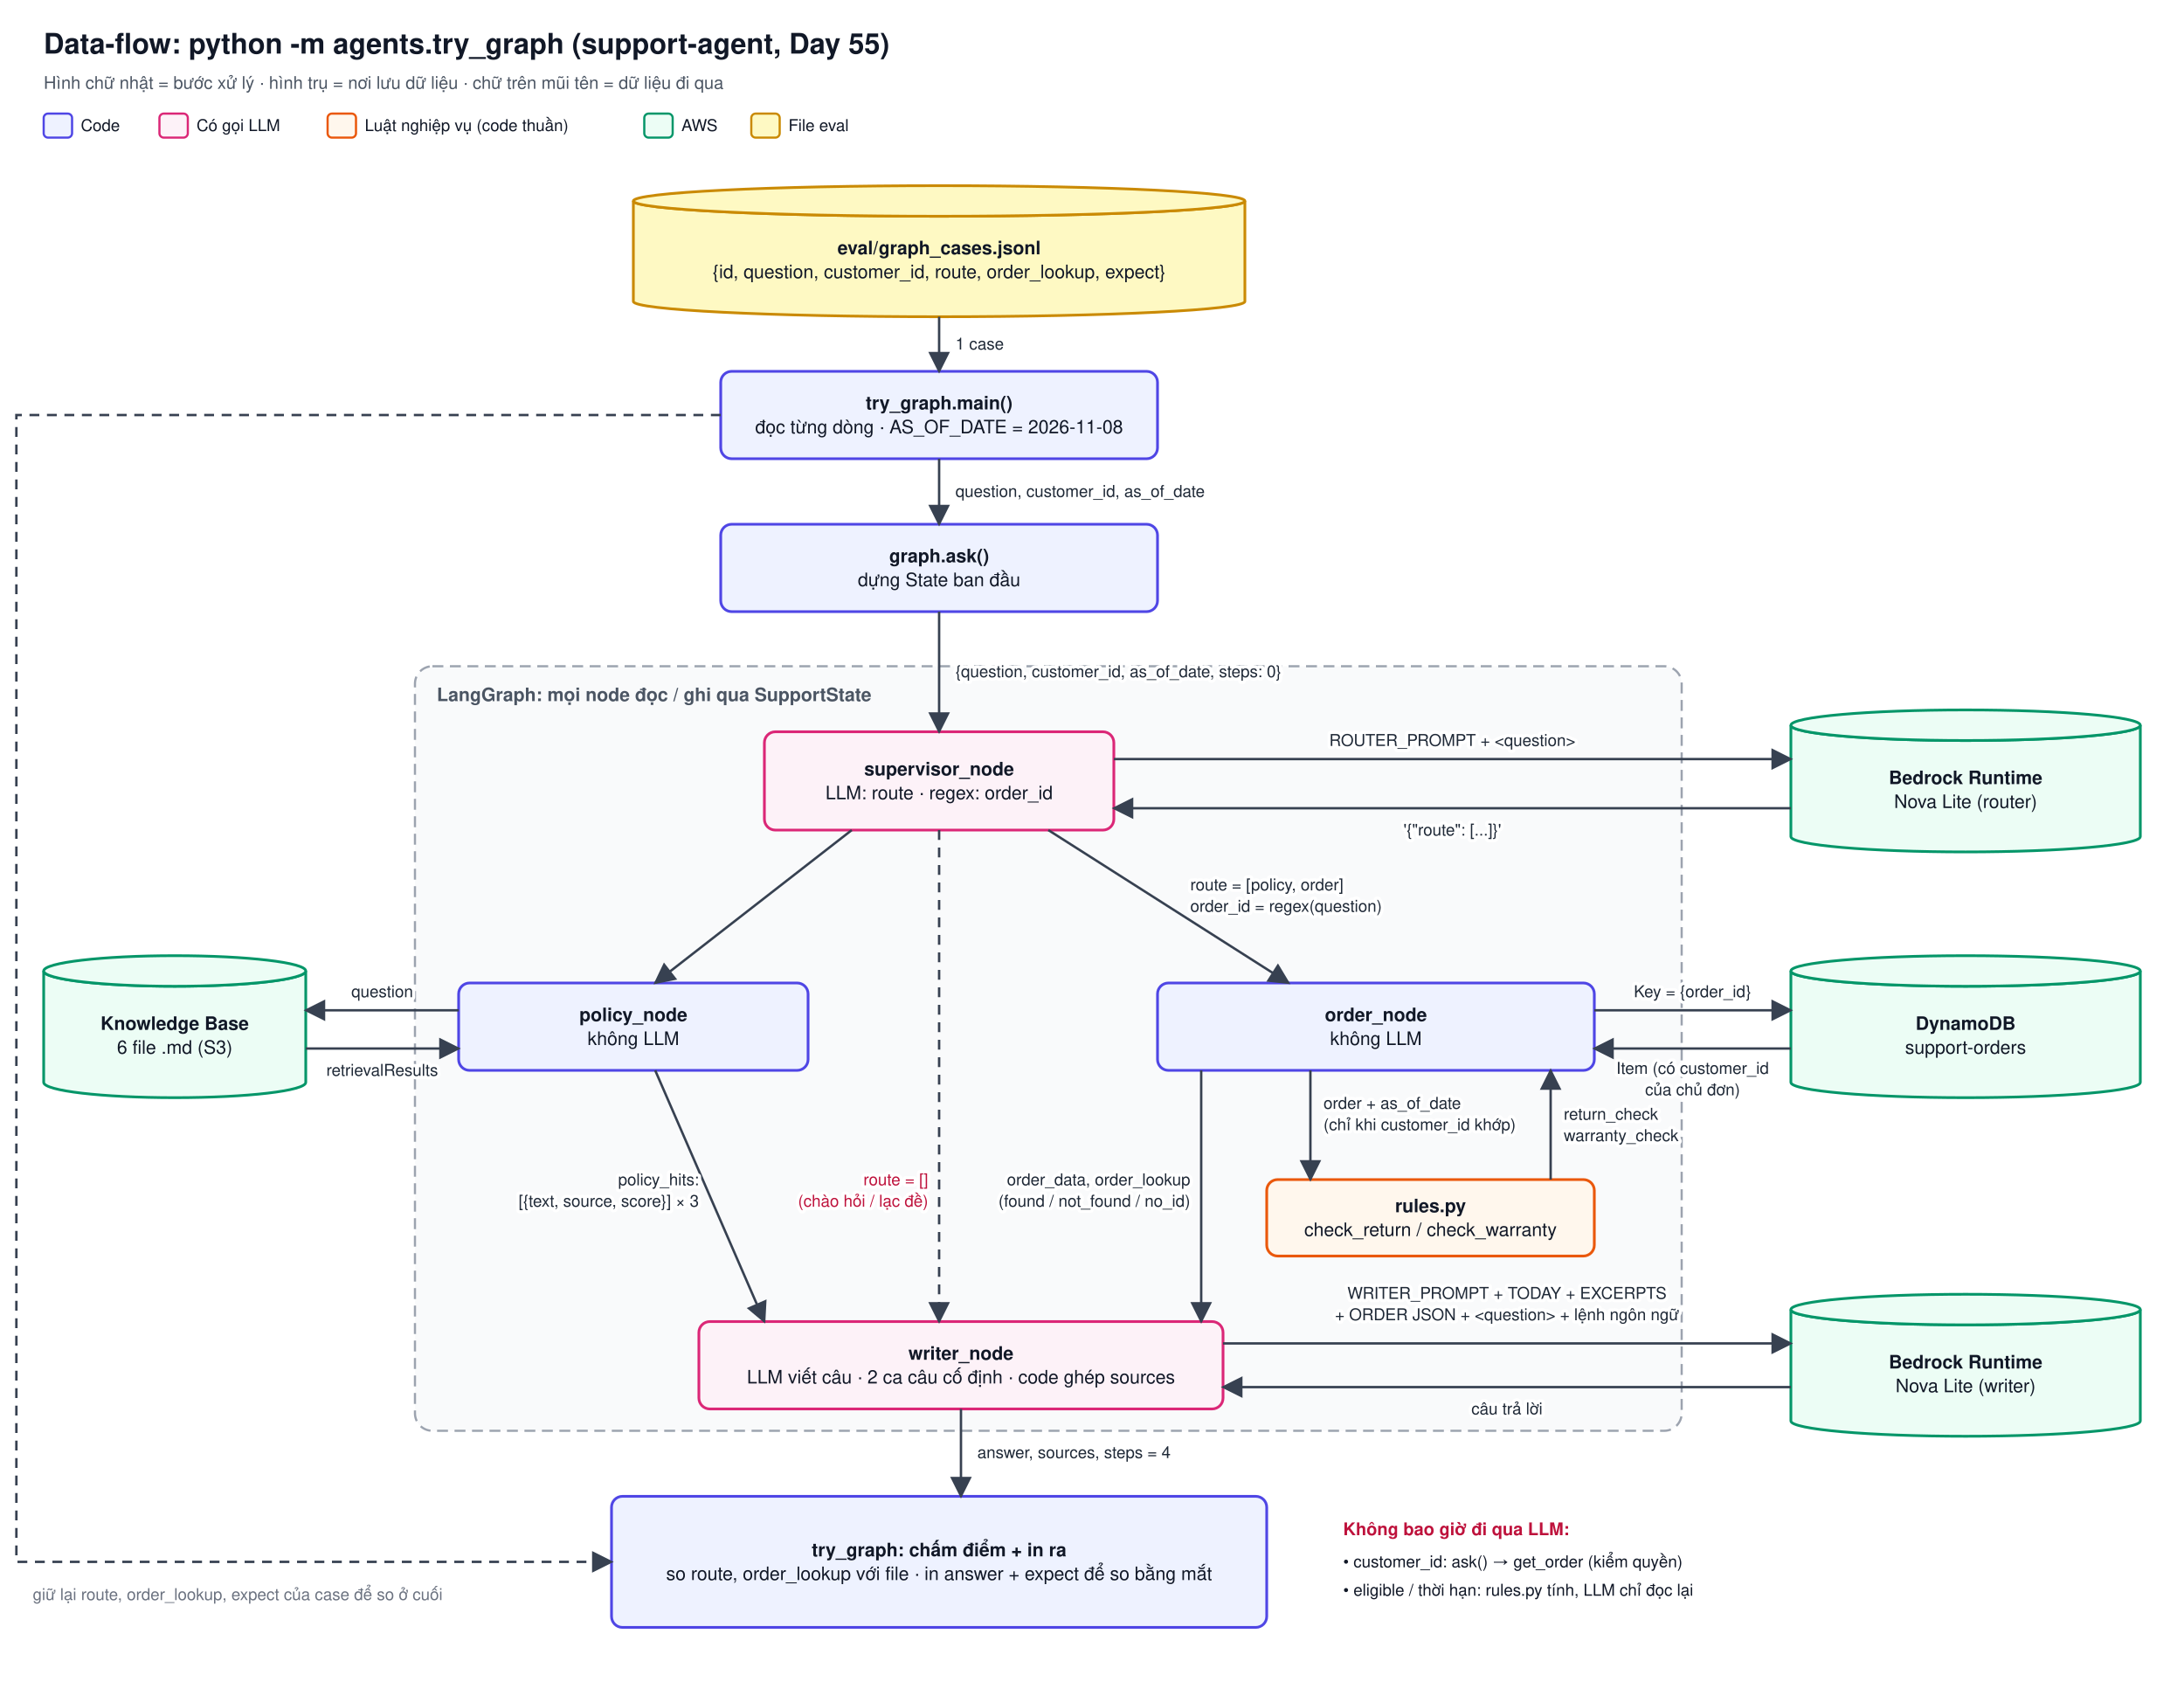
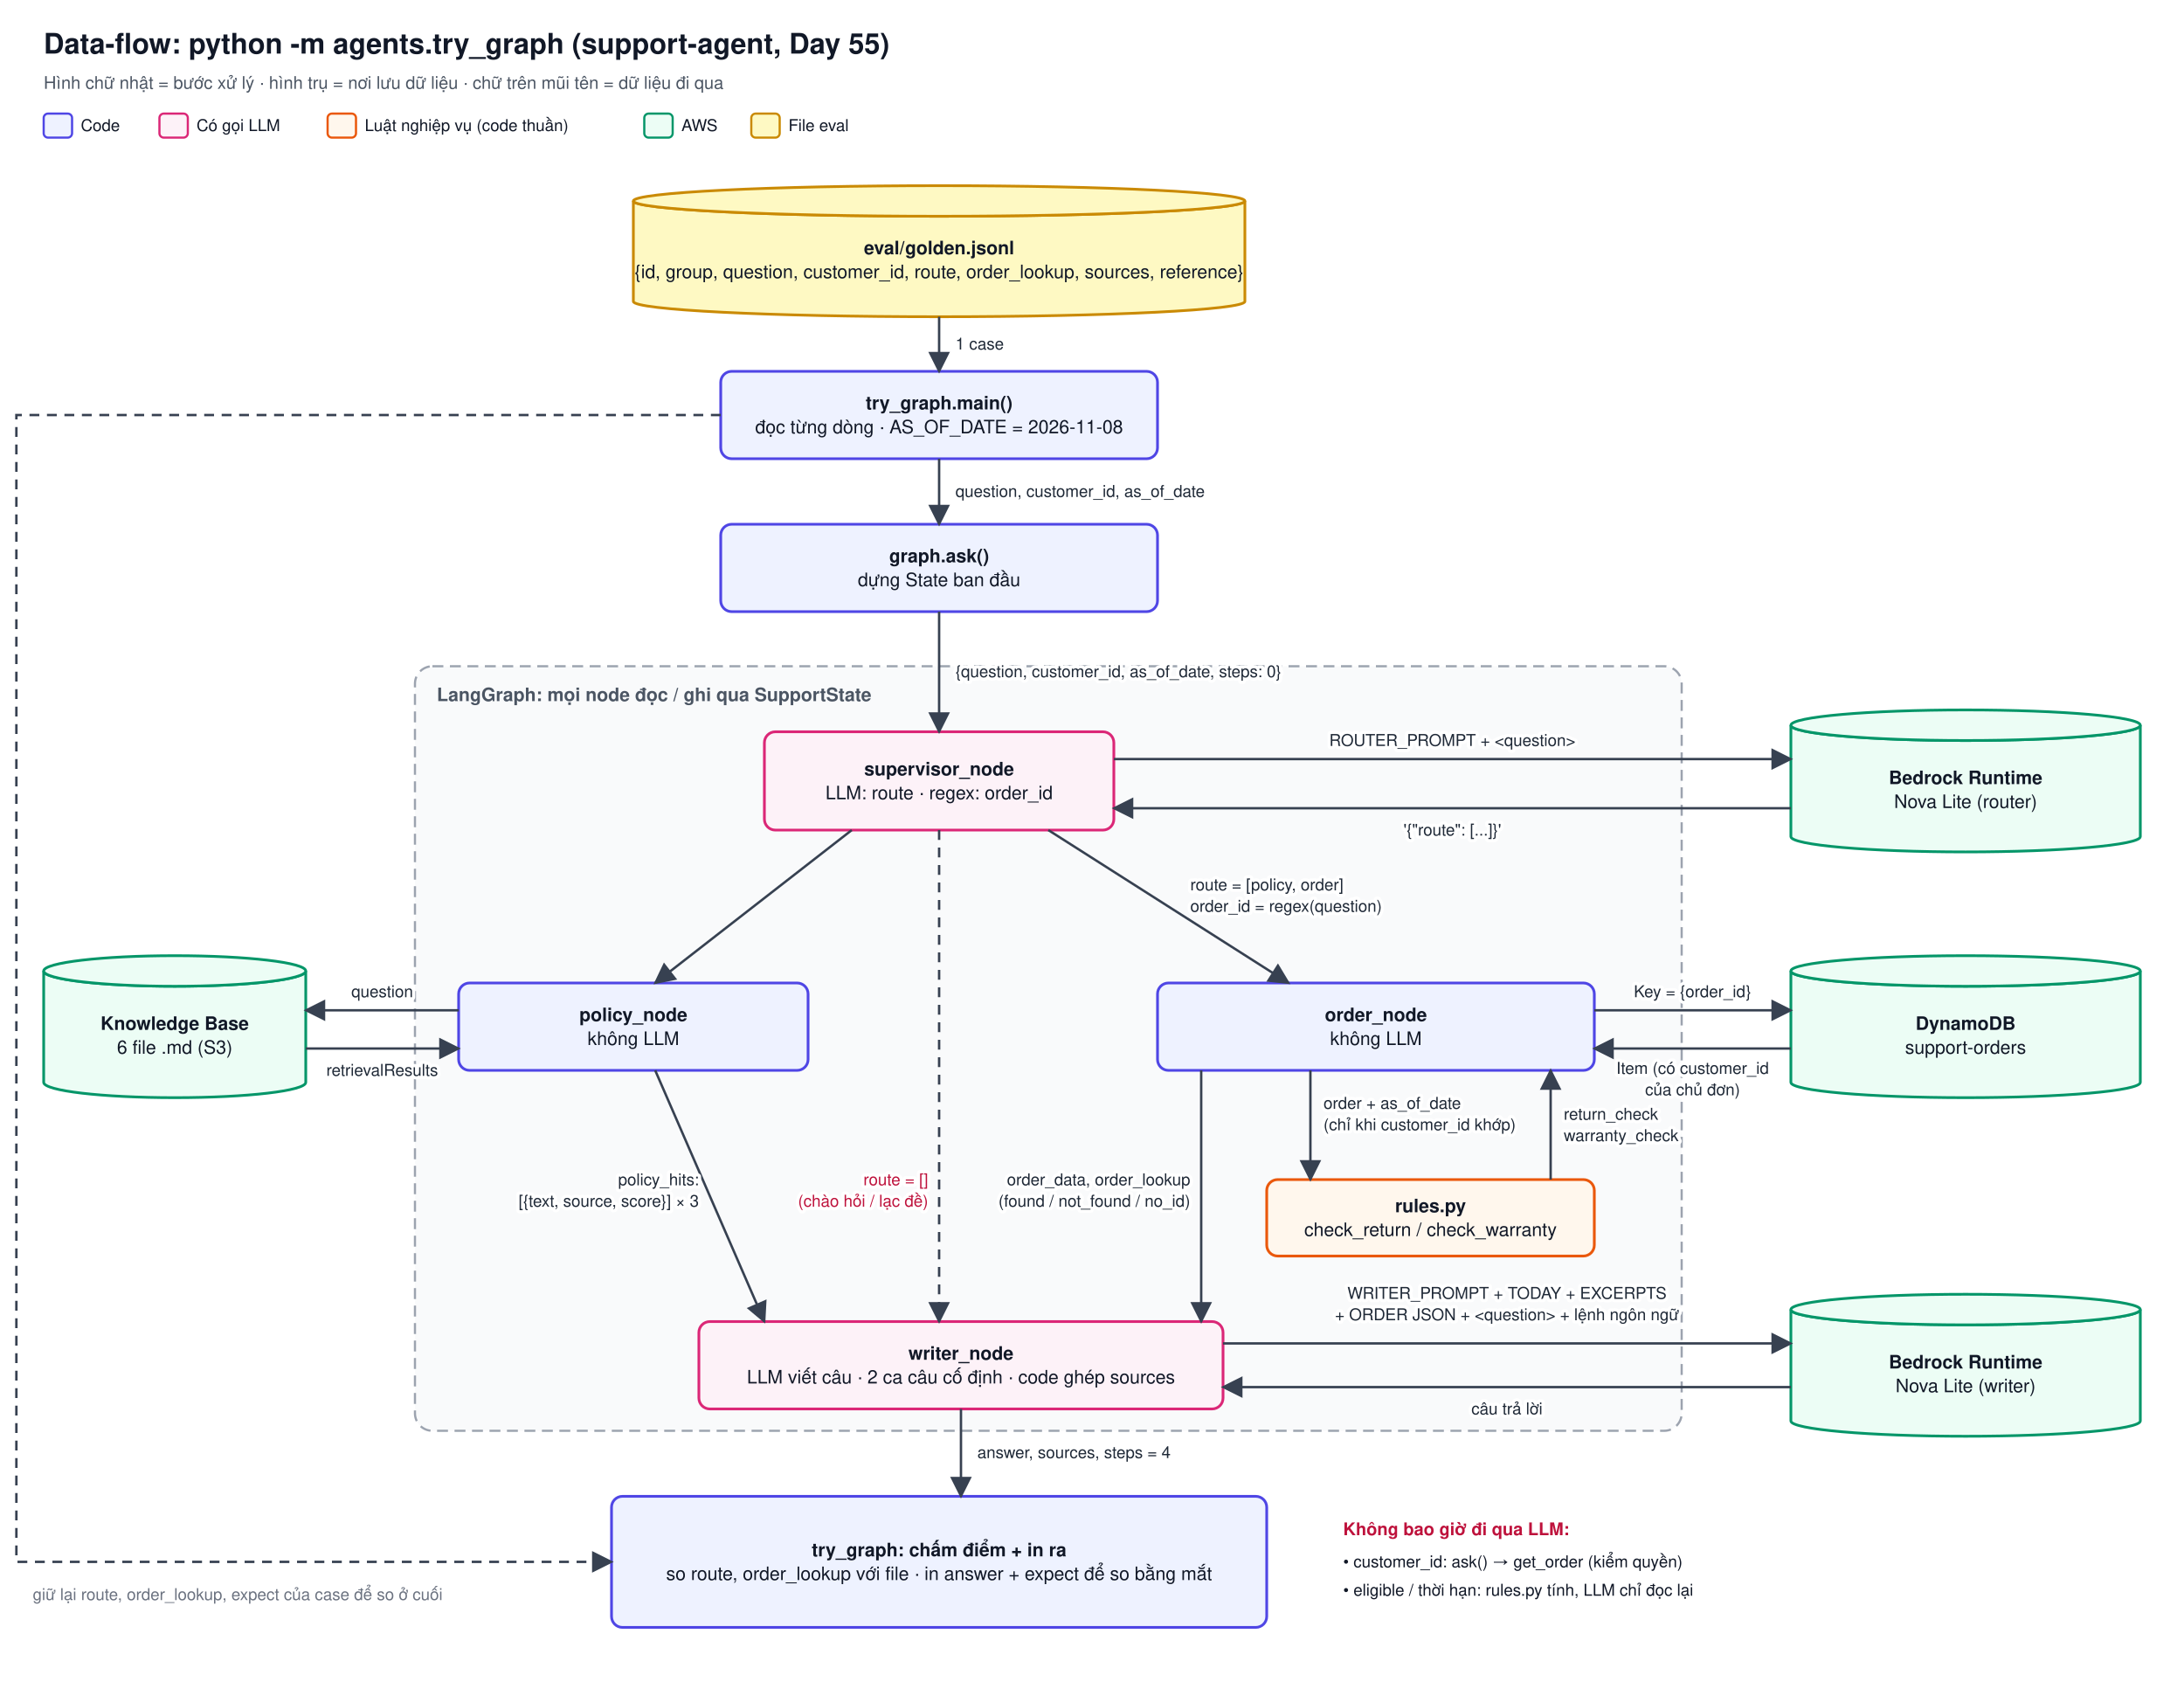
<svg xmlns="http://www.w3.org/2000/svg" width="2000" height="1540" viewBox="0 0 2000 1540" font-family="-apple-system, Segoe UI, Helvetica, Arial, sans-serif">
  <defs>
    <marker id="arr" viewBox="0 0 10 10" refX="9" refY="5" markerWidth="9" markerHeight="9" orient="auto-start-reverse">
      <path d="M0,0 L10,5 L0,10 z" fill="#374151" />
    </marker>
  </defs>
  <rect width="2000" height="1540" fill="#ffffff" />
  <text x="40" y="40.0" font-size="26" text-anchor="start" dominant-baseline="middle" font-weight="bold" fill="#111827">Data-flow: python -m agents.try_graph (support-agent, Day 55)</text>
  <text x="40" y="76.0" font-size="16" text-anchor="start" dominant-baseline="middle" font-weight="normal" fill="#4b5563">Hình chữ nhật = bước xử lý · hình trụ = nơi lưu dữ liệu · chữ trên mũi tên = dữ liệu đi qua</text>
  <rect x="40" y="104" width="26" height="22" rx="4" fill="#eef2ff" stroke="#4f46e5" stroke-width="2" />
  <text x="74" y="115.0" font-size="15" text-anchor="start" dominant-baseline="middle" font-weight="normal" fill="#111827">Code</text>
  <rect x="146" y="104" width="26" height="22" rx="4" fill="#fdf2f8" stroke="#db2777" stroke-width="2" />
  <text x="180" y="115.0" font-size="15" text-anchor="start" dominant-baseline="middle" font-weight="normal" fill="#111827">Có gọi LLM</text>
  <rect x="300" y="104" width="26" height="22" rx="4" fill="#fff7ed" stroke="#ea580c" stroke-width="2" />
  <text x="334" y="115.0" font-size="15" text-anchor="start" dominant-baseline="middle" font-weight="normal" fill="#111827">Luật nghiệp vụ (code thuần)</text>
  <rect x="590" y="104" width="26" height="22" rx="4" fill="#ecfdf5" stroke="#059669" stroke-width="2" />
  <text x="624" y="115.0" font-size="15" text-anchor="start" dominant-baseline="middle" font-weight="normal" fill="#111827">AWS</text>
  <rect x="688" y="104" width="26" height="22" rx="4" fill="#fef9c3" stroke="#ca8a04" stroke-width="2" />
  <text x="722" y="115.0" font-size="15" text-anchor="start" dominant-baseline="middle" font-weight="normal" fill="#111827">File eval</text>
  <path d="M580,184 A280.0,14 0 0 0 1140,184 L1140,276 A280.0,14 0 0 1 580,276 Z" fill="#fef9c3" stroke="#ca8a04" stroke-width="2.5" />
  <ellipse cx="860.0" cy="184" rx="280.0" ry="14" fill="#fef9c3" stroke="#ca8a04" stroke-width="2.5" />
-   <text x="860.0" y="226.9" font-size="17" text-anchor="middle" dominant-baseline="middle" font-weight="bold" fill="#111827">eval/graph_cases.jsonl</text>
-   <text x="860.0" y="249.0" font-size="17" text-anchor="middle" dominant-baseline="middle" font-weight="normal" fill="#111827">{id, question, customer_id, route, order_lookup, expect}</text>
+   <text x="860.0" y="226.9" font-size="17" text-anchor="middle" dominant-baseline="middle" font-weight="bold" fill="#111827">eval/golden.jsonl</text>
+   <text x="860.0" y="249.0" font-size="17" text-anchor="middle" dominant-baseline="middle" font-weight="normal" fill="#111827">{id, group, question, customer_id, route, order_lookup, sources, reference}</text>
  <rect x="660" y="340" width="400" height="80" rx="10" fill="#eef2ff" stroke="#4f46e5" stroke-width="2.5" />
  <text x="860.0" y="368.9" font-size="17" text-anchor="middle" dominant-baseline="middle" font-weight="bold" fill="#111827">try_graph.main()</text>
  <text x="860.0" y="391.1" font-size="17" text-anchor="middle" dominant-baseline="middle" font-weight="normal" fill="#111827">đọc từng dòng · AS_OF_DATE = 2026-11-08</text>
  <rect x="660" y="480" width="400" height="80" rx="10" fill="#eef2ff" stroke="#4f46e5" stroke-width="2.5" />
  <text x="860.0" y="508.9" font-size="17" text-anchor="middle" dominant-baseline="middle" font-weight="bold" fill="#111827">graph.ask()</text>
  <text x="860.0" y="531.0" font-size="17" text-anchor="middle" dominant-baseline="middle" font-weight="normal" fill="#111827">dựng State ban đầu</text>
  <path d="M860,290 L860,340" fill="none" stroke="#374151" stroke-width="2.2" marker-end="url(#arr)" />
  <text x="875" y="315.0" font-size="15" text-anchor="start" dominant-baseline="middle" font-weight="normal" fill="#1f2937" stroke="#ffffff" stroke-width="6" paint-order="stroke" stroke-linejoin="round">1 case</text>
  <path d="M860,420 L860,480" fill="none" stroke="#374151" stroke-width="2.2" marker-end="url(#arr)" />
  <text x="875" y="450.0" font-size="15" text-anchor="start" dominant-baseline="middle" font-weight="normal" fill="#1f2937" stroke="#ffffff" stroke-width="6" paint-order="stroke" stroke-linejoin="round">question, customer_id, as_of_date</text>
  <rect x="380" y="610" width="1160" height="700" rx="16" fill="#f9fafb" stroke="#9ca3af" stroke-width="2" stroke-dasharray="10 6" />
  <text x="400" y="636.0" font-size="17" text-anchor="start" dominant-baseline="middle" font-weight="bold" fill="#4b5563">LangGraph: mọi node đọc / ghi qua SupportState</text>
  <rect x="700" y="670" width="320" height="90" rx="10" fill="#fdf2f8" stroke="#db2777" stroke-width="2.5" />
  <text x="860.0" y="704.0" font-size="17" text-anchor="middle" dominant-baseline="middle" font-weight="bold" fill="#111827">supervisor_node</text>
  <text x="860.0" y="726.1" font-size="17" text-anchor="middle" dominant-baseline="middle" font-weight="normal" fill="#111827">LLM: route · regex: order_id</text>
  <path d="M860,560 L860,670" fill="none" stroke="#374151" stroke-width="2.2" marker-end="url(#arr)" />
  <text x="875" y="615.0" font-size="15" text-anchor="start" dominant-baseline="middle" font-weight="normal" fill="#1f2937" stroke="#ffffff" stroke-width="6" paint-order="stroke" stroke-linejoin="round">{question, customer_id, as_of_date, steps: 0}</text>
  <path d="M1640,664 A160.0,14 0 0 0 1960,664 L1960,766 A160.0,14 0 0 1 1640,766 Z" fill="#ecfdf5" stroke="#059669" stroke-width="2.5" />
  <ellipse cx="1800.0" cy="664" rx="160.0" ry="14" fill="#ecfdf5" stroke="#059669" stroke-width="2.5" />
  <text x="1800.0" y="712.0" font-size="17" text-anchor="middle" dominant-baseline="middle" font-weight="bold" fill="#111827">Bedrock Runtime</text>
  <text x="1800.0" y="734.1" font-size="17" text-anchor="middle" dominant-baseline="middle" font-weight="normal" fill="#111827">Nova Lite (router)</text>
  <path d="M1020,695 L1640,695" fill="none" stroke="#374151" stroke-width="2.2" marker-end="url(#arr)" />
  <text x="1330" y="678.0" font-size="15" text-anchor="middle" dominant-baseline="middle" font-weight="normal" fill="#1f2937" stroke="#ffffff" stroke-width="6" paint-order="stroke" stroke-linejoin="round">ROUTER_PROMPT + &lt;question&gt;</text>
  <path d="M1640,740 L1020,740" fill="none" stroke="#374151" stroke-width="2.2" marker-end="url(#arr)" />
  <text x="1330" y="760.0" font-size="15" text-anchor="middle" dominant-baseline="middle" font-weight="normal" fill="#1f2937" stroke="#ffffff" stroke-width="6" paint-order="stroke" stroke-linejoin="round">'{"route": [...]}'</text>
  <rect x="420" y="900" width="320" height="80" rx="10" fill="#eef2ff" stroke="#4f46e5" stroke-width="2.5" />
  <text x="580.0" y="929.0" font-size="17" text-anchor="middle" dominant-baseline="middle" font-weight="bold" fill="#111827">policy_node</text>
  <text x="580.0" y="951.1" font-size="17" text-anchor="middle" dominant-baseline="middle" font-weight="normal" fill="#111827">không LLM</text>
  <rect x="1060" y="900" width="400" height="80" rx="10" fill="#eef2ff" stroke="#4f46e5" stroke-width="2.5" />
  <text x="1260.0" y="929.0" font-size="17" text-anchor="middle" dominant-baseline="middle" font-weight="bold" fill="#111827">order_node</text>
  <text x="1260.0" y="951.1" font-size="17" text-anchor="middle" dominant-baseline="middle" font-weight="normal" fill="#111827">không LLM</text>
  <path d="M780,760 L600,900" fill="none" stroke="#374151" stroke-width="2.2" marker-end="url(#arr)" />
  <path d="M960,760 L1180,900" fill="none" stroke="#374151" stroke-width="2.2" marker-end="url(#arr)" />
  <text x="1090" y="810.2" font-size="15" text-anchor="start" dominant-baseline="middle" font-weight="normal" fill="#1f2937" stroke="#ffffff" stroke-width="6" paint-order="stroke" stroke-linejoin="round">route = [policy, order]</text>
  <text x="1090" y="829.8" font-size="15" text-anchor="start" dominant-baseline="middle" font-weight="normal" fill="#1f2937" stroke="#ffffff" stroke-width="6" paint-order="stroke" stroke-linejoin="round">order_id = regex(question)</text>
  <path d="M40,889 A120.0,14 0 0 0 280,889 L280,991 A120.0,14 0 0 1 40,991 Z" fill="#ecfdf5" stroke="#059669" stroke-width="2.5" />
  <ellipse cx="160.0" cy="889" rx="120.0" ry="14" fill="#ecfdf5" stroke="#059669" stroke-width="2.5" />
  <text x="160.0" y="937.0" font-size="17" text-anchor="middle" dominant-baseline="middle" font-weight="bold" fill="#111827">Knowledge Base</text>
  <text x="160.0" y="959.1" font-size="17" text-anchor="middle" dominant-baseline="middle" font-weight="normal" fill="#111827">6 file .md (S3)</text>
  <path d="M420,925 L280,925" fill="none" stroke="#374151" stroke-width="2.2" marker-end="url(#arr)" />
  <text x="350" y="908.0" font-size="15" text-anchor="middle" dominant-baseline="middle" font-weight="normal" fill="#1f2937" stroke="#ffffff" stroke-width="6" paint-order="stroke" stroke-linejoin="round">question</text>
  <path d="M280,960 L420,960" fill="none" stroke="#374151" stroke-width="2.2" marker-end="url(#arr)" />
  <text x="350" y="980.0" font-size="15" text-anchor="middle" dominant-baseline="middle" font-weight="normal" fill="#1f2937" stroke="#ffffff" stroke-width="6" paint-order="stroke" stroke-linejoin="round">retrievalResults</text>
  <path d="M1640,889 A160.0,14 0 0 0 1960,889 L1960,991 A160.0,14 0 0 1 1640,991 Z" fill="#ecfdf5" stroke="#059669" stroke-width="2.5" />
  <ellipse cx="1800.0" cy="889" rx="160.0" ry="14" fill="#ecfdf5" stroke="#059669" stroke-width="2.5" />
  <text x="1800.0" y="937.0" font-size="17" text-anchor="middle" dominant-baseline="middle" font-weight="bold" fill="#111827">DynamoDB</text>
  <text x="1800.0" y="959.1" font-size="17" text-anchor="middle" dominant-baseline="middle" font-weight="normal" fill="#111827">support-orders</text>
  <path d="M1460,925 L1640,925" fill="none" stroke="#374151" stroke-width="2.2" marker-end="url(#arr)" />
  <text x="1550" y="908.0" font-size="15" text-anchor="middle" dominant-baseline="middle" font-weight="normal" fill="#1f2937" stroke="#ffffff" stroke-width="6" paint-order="stroke" stroke-linejoin="round">Key = {order_id}</text>
  <path d="M1640,960 L1460,960" fill="none" stroke="#374151" stroke-width="2.2" marker-end="url(#arr)" />
  <text x="1550" y="978.2" font-size="15" text-anchor="middle" dominant-baseline="middle" font-weight="normal" fill="#1f2937" stroke="#ffffff" stroke-width="6" paint-order="stroke" stroke-linejoin="round">Item (có customer_id</text>
  <text x="1550" y="997.8" font-size="15" text-anchor="middle" dominant-baseline="middle" font-weight="normal" fill="#1f2937" stroke="#ffffff" stroke-width="6" paint-order="stroke" stroke-linejoin="round">của chủ đơn)</text>
  <rect x="1160" y="1080" width="300" height="70" rx="10" fill="#fff7ed" stroke="#ea580c" stroke-width="2.5" />
  <text x="1310.0" y="1104.0" font-size="17" text-anchor="middle" dominant-baseline="middle" font-weight="bold" fill="#111827">rules.py</text>
  <text x="1310.0" y="1126.0" font-size="17" text-anchor="middle" dominant-baseline="middle" font-weight="normal" fill="#111827">check_return / check_warranty</text>
  <path d="M1200,980 L1200,1080" fill="none" stroke="#374151" stroke-width="2.2" marker-end="url(#arr)" />
  <text x="1212" y="1010.2" font-size="15" text-anchor="start" dominant-baseline="middle" font-weight="normal" fill="#1f2937" stroke="#ffffff" stroke-width="6" paint-order="stroke" stroke-linejoin="round">order + as_of_date</text>
  <text x="1212" y="1029.8" font-size="15" text-anchor="start" dominant-baseline="middle" font-weight="normal" fill="#1f2937" stroke="#ffffff" stroke-width="6" paint-order="stroke" stroke-linejoin="round">(chỉ khi customer_id khớp)</text>
  <path d="M1420,1080 L1420,980" fill="none" stroke="#374151" stroke-width="2.2" marker-end="url(#arr)" />
  <text x="1432" y="1020.2" font-size="15" text-anchor="start" dominant-baseline="middle" font-weight="normal" fill="#1f2937" stroke="#ffffff" stroke-width="6" paint-order="stroke" stroke-linejoin="round">return_check</text>
  <text x="1432" y="1039.8" font-size="15" text-anchor="start" dominant-baseline="middle" font-weight="normal" fill="#1f2937" stroke="#ffffff" stroke-width="6" paint-order="stroke" stroke-linejoin="round">warranty_check</text>
  <rect x="640" y="1210" width="480" height="80" rx="10" fill="#fdf2f8" stroke="#db2777" stroke-width="2.5" />
  <text x="880.0" y="1239.0" font-size="17" text-anchor="middle" dominant-baseline="middle" font-weight="bold" fill="#111827">writer_node</text>
  <text x="880.0" y="1261.0" font-size="17" text-anchor="middle" dominant-baseline="middle" font-weight="normal" fill="#111827">LLM viết câu · 2 ca câu cố định · code ghép sources</text>
  <path d="M600,980 L700,1210" fill="none" stroke="#374151" stroke-width="2.2" marker-end="url(#arr)" />
  <text x="640" y="1080.2" font-size="15" text-anchor="end" dominant-baseline="middle" font-weight="normal" fill="#1f2937" stroke="#ffffff" stroke-width="6" paint-order="stroke" stroke-linejoin="round">policy_hits:</text>
  <text x="640" y="1099.8" font-size="15" text-anchor="end" dominant-baseline="middle" font-weight="normal" fill="#1f2937" stroke="#ffffff" stroke-width="6" paint-order="stroke" stroke-linejoin="round">[{text, source, score}] × 3</text>
  <path d="M1100,980 L1100,1210" fill="none" stroke="#374151" stroke-width="2.2" marker-end="url(#arr)" />
  <text x="1090" y="1080.2" font-size="15" text-anchor="end" dominant-baseline="middle" font-weight="normal" fill="#1f2937" stroke="#ffffff" stroke-width="6" paint-order="stroke" stroke-linejoin="round">order_data, order_lookup</text>
  <text x="1090" y="1099.8" font-size="15" text-anchor="end" dominant-baseline="middle" font-weight="normal" fill="#1f2937" stroke="#ffffff" stroke-width="6" paint-order="stroke" stroke-linejoin="round">(found / not_found / no_id)</text>
  <path d="M860,760 L860,1210" fill="none" stroke="#374151" stroke-width="2.2" stroke-dasharray="9 7" marker-end="url(#arr)" />
  <text x="850" y="1080.2" font-size="15" text-anchor="end" dominant-baseline="middle" font-weight="normal" fill="#be123c" stroke="#ffffff" stroke-width="6" paint-order="stroke" stroke-linejoin="round">route = []</text>
  <text x="850" y="1099.8" font-size="15" text-anchor="end" dominant-baseline="middle" font-weight="normal" fill="#be123c" stroke="#ffffff" stroke-width="6" paint-order="stroke" stroke-linejoin="round">(chào hỏi / lạc đề)</text>
  <path d="M1640,1199 A160.0,14 0 0 0 1960,1199 L1960,1301 A160.0,14 0 0 1 1640,1301 Z" fill="#ecfdf5" stroke="#059669" stroke-width="2.5" />
  <ellipse cx="1800.0" cy="1199" rx="160.0" ry="14" fill="#ecfdf5" stroke="#059669" stroke-width="2.5" />
  <text x="1800.0" y="1247.0" font-size="17" text-anchor="middle" dominant-baseline="middle" font-weight="bold" fill="#111827">Bedrock Runtime</text>
  <text x="1800.0" y="1269.0" font-size="17" text-anchor="middle" dominant-baseline="middle" font-weight="normal" fill="#111827">Nova Lite (writer)</text>
  <path d="M1120,1230 L1640,1230" fill="none" stroke="#374151" stroke-width="2.2" marker-end="url(#arr)" />
  <text x="1380" y="1184.2" font-size="15" text-anchor="middle" dominant-baseline="middle" font-weight="normal" fill="#1f2937" stroke="#ffffff" stroke-width="6" paint-order="stroke" stroke-linejoin="round">WRITER_PROMPT + TODAY + EXCERPTS</text>
  <text x="1380" y="1203.8" font-size="15" text-anchor="middle" dominant-baseline="middle" font-weight="normal" fill="#1f2937" stroke="#ffffff" stroke-width="6" paint-order="stroke" stroke-linejoin="round">+ ORDER JSON + &lt;question&gt; + lệnh ngôn ngữ</text>
  <path d="M1640,1270 L1120,1270" fill="none" stroke="#374151" stroke-width="2.2" marker-end="url(#arr)" />
  <text x="1380" y="1290.0" font-size="15" text-anchor="middle" dominant-baseline="middle" font-weight="normal" fill="#1f2937" stroke="#ffffff" stroke-width="6" paint-order="stroke" stroke-linejoin="round">câu trả lời</text>
  <rect x="560" y="1370" width="600" height="120" rx="10" fill="#eef2ff" stroke="#4f46e5" stroke-width="2.5" />
  <text x="860.0" y="1419.0" font-size="17" text-anchor="middle" dominant-baseline="middle" font-weight="bold" fill="#111827">try_graph: chấm điểm + in ra</text>
  <text x="860.0" y="1441.0" font-size="17" text-anchor="middle" dominant-baseline="middle" font-weight="normal" fill="#111827">so route, order_lookup với file · in answer + expect để so bằng mắt</text>
  <path d="M880,1290 L880,1370" fill="none" stroke="#374151" stroke-width="2.2" marker-end="url(#arr)" />
  <text x="895" y="1330.0" font-size="15" text-anchor="start" dominant-baseline="middle" font-weight="normal" fill="#1f2937" stroke="#ffffff" stroke-width="6" paint-order="stroke" stroke-linejoin="round">answer, sources, steps = 4</text>
  <path d="M660,380 L15,380 L15,1430 L560,1430" fill="none" stroke="#374151" stroke-width="2.2" stroke-dasharray="9 7" marker-end="url(#arr)" />
  <text x="30" y="1460.0" font-size="15" text-anchor="start" dominant-baseline="middle" font-weight="normal" fill="#6b7280" stroke="#ffffff" stroke-width="6" paint-order="stroke" stroke-linejoin="round">giữ lại route, order_lookup, expect của case để so ở cuối</text>
  <text x="1230" y="1400.0" font-size="16" text-anchor="start" dominant-baseline="middle" font-weight="bold" fill="#be123c">Không bao giờ đi qua LLM:</text>
  <text x="1230" y="1430.0" font-size="15" text-anchor="start" dominant-baseline="middle" font-weight="normal" fill="#111827">• customer_id: ask() → get_order (kiểm quyền)</text>
  <text x="1230" y="1456.0" font-size="15" text-anchor="start" dominant-baseline="middle" font-weight="normal" fill="#111827">• eligible / thời hạn: rules.py tính, LLM chỉ đọc lại</text>
</svg>
